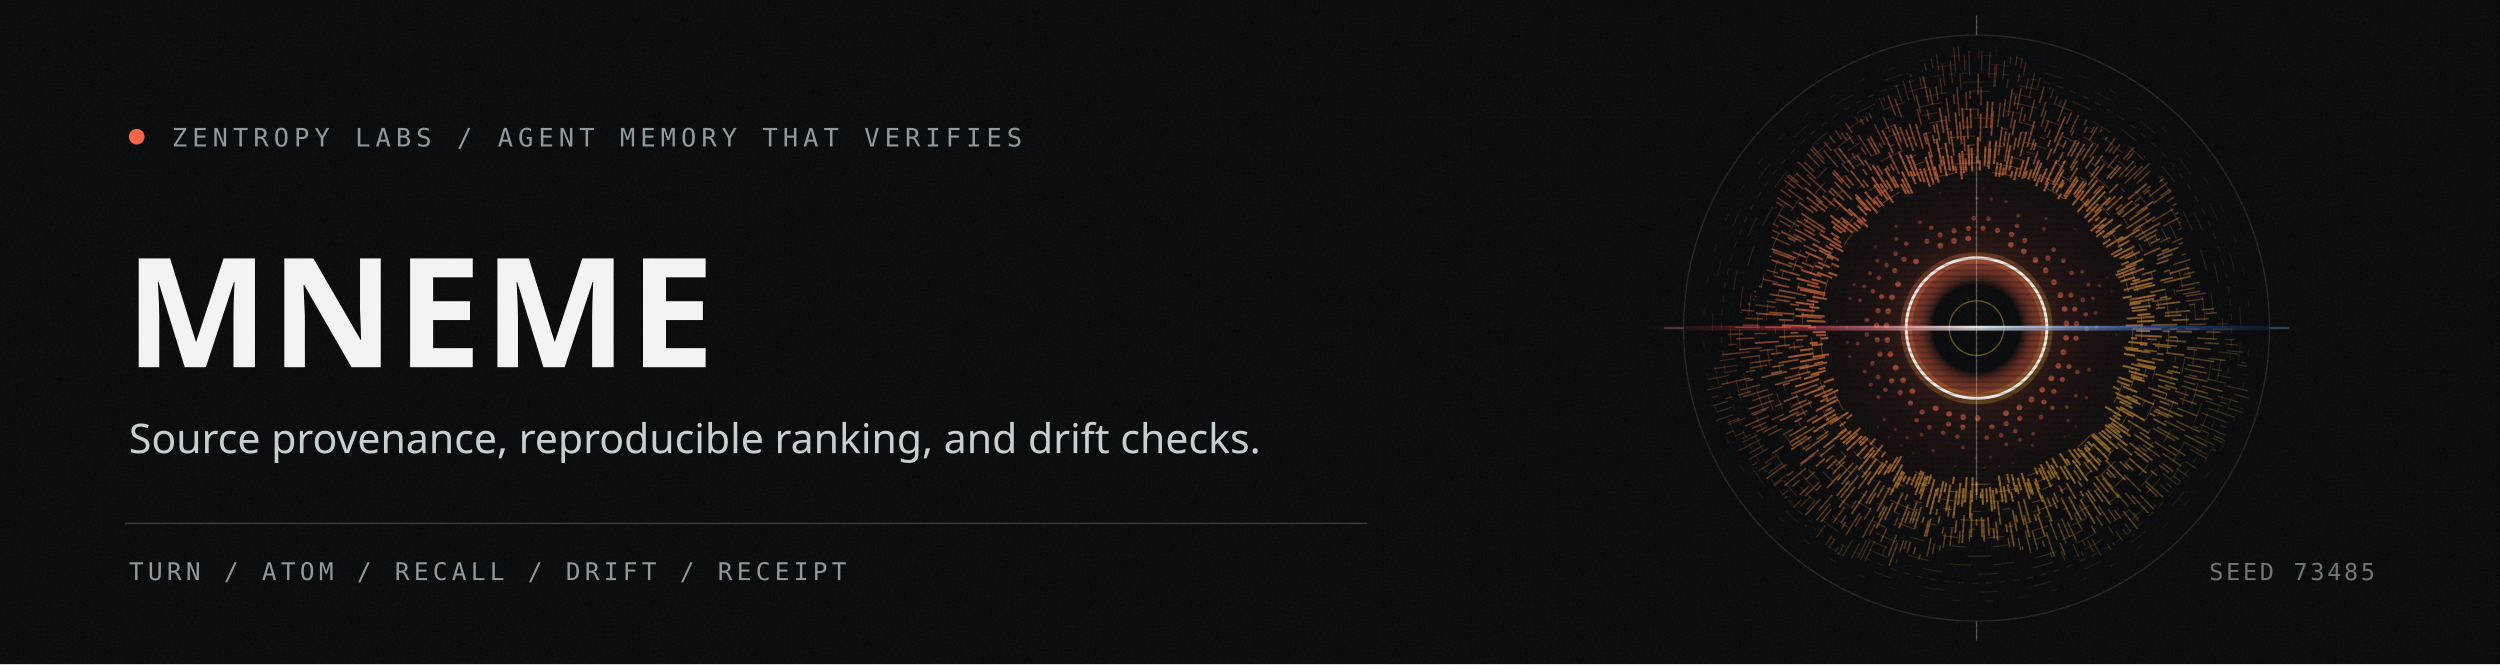
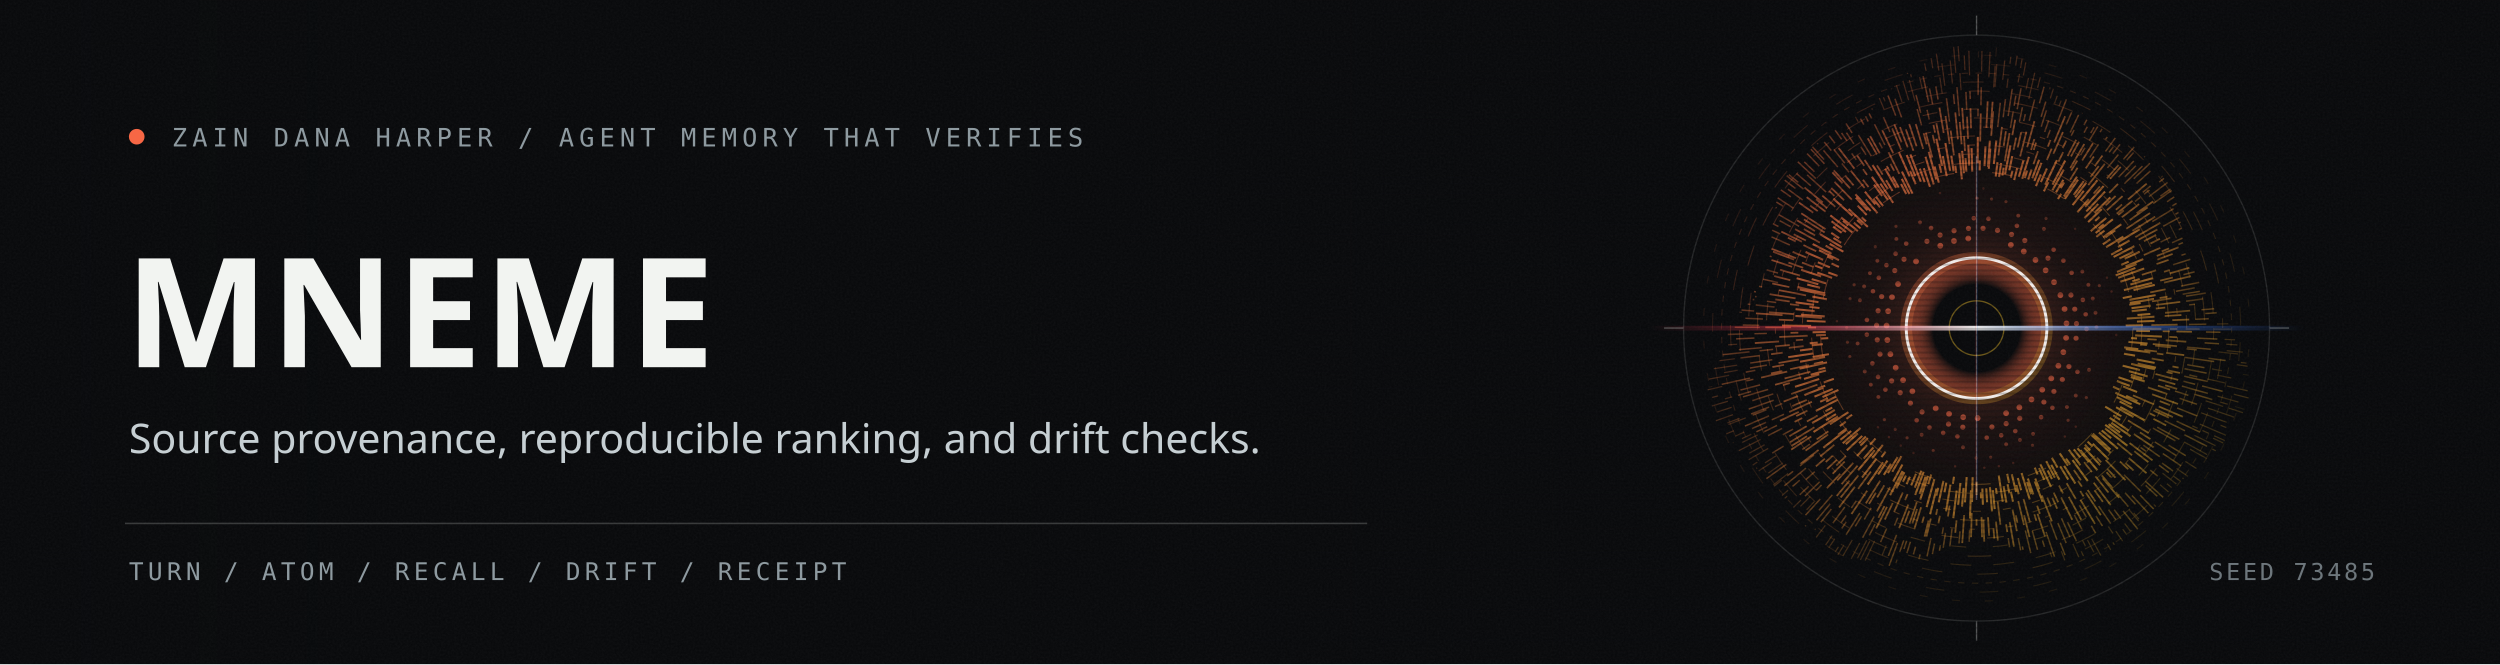
<svg xmlns="http://www.w3.org/2000/svg" viewBox="0 0 1280 340" width="1280" height="340" role="img" aria-label="mneme: Source provenance, reproducible ranking, and drift checks.">
  <defs>
    <radialGradient id="halo">
      <stop offset="0" stop-color="#F76745" stop-opacity="0.34" />
      <stop offset="0.4" stop-color="#F76745" stop-opacity="0.08" />
      <stop offset="1" stop-color="#07080A" stop-opacity="0" />
    </radialGradient>
    <radialGradient id="core">
      <stop offset="0" stop-color="#FFFFFF" />
      <stop offset="0.36" stop-color="#FFFFFF" stop-opacity="0.92" />
      <stop offset="0.74" stop-color="#F76745" stop-opacity="0.6" />
      <stop offset="1" stop-color="#F76745" stop-opacity="0" />
    </radialGradient>
    <radialGradient id="pupil">
      <stop offset="0" stop-color="#07080A" />
      <stop offset="0.62" stop-color="#07080A" />
      <stop offset="1" stop-color="#F76745" stop-opacity="0.3" />
    </radialGradient>
    <linearGradient id="ray" x1="0" y1="0" x2="1" y2="1">
      <stop offset="0" stop-color="#F76745" />
      <stop offset="1" stop-color="#BF9822" />
    </linearGradient>
    <linearGradient id="flare" x1="0" y1="0" x2="1" y2="0">
      <stop offset="0" stop-color="#FF3B57" stop-opacity="0" />
      <stop offset="0.22" stop-color="#FF3B57" stop-opacity="0.42" />
      <stop offset="0.5" stop-color="#FFFFFF" stop-opacity="0.9" />
      <stop offset="0.78" stop-color="#3B7BFF" stop-opacity="0.42" />
      <stop offset="1" stop-color="#3B7BFF" stop-opacity="0" />
    </linearGradient>
    <linearGradient id="veil" x1="0" y1="0" x2="1" y2="0">
      <stop offset="0" stop-color="#07080A" stop-opacity="0.96" />
      <stop offset="0.4" stop-color="#07080A" stop-opacity="0.86" />
      <stop offset="0.64" stop-color="#07080A" stop-opacity="0" />
    </linearGradient>
    <pattern id="scan" width="4" height="3" patternUnits="userSpaceOnUse">
      <rect width="4" height="1" fill="#07080A" />
    </pattern>
    <filter id="grain" x="0" y="0" width="100%" height="100%">
      <feTurbulence type="fractalNoise" baseFrequency="0.9" numOctaves="3" seed="8871" result="n" />
      <feColorMatrix in="n" type="saturate" values="0" />
    </filter>
  </defs>
  <rect width="1280" height="340" fill="#07080A" />
  <g>
    <circle cx="1012" cy="168" r="80" fill="none" stroke="url(#ray)" stroke-width="0.55" stroke-dasharray="10.14 19.48" stroke-dashoffset="0.06" opacity="0.38" />
    <circle cx="1012" cy="168" r="84.6" fill="none" stroke="url(#ray)" stroke-width="0.55" stroke-dasharray="11.14 11.74" stroke-dashoffset="1.92" opacity="0.37" />
    <circle cx="1012" cy="168" r="89.2" fill="none" stroke="url(#ray)" stroke-width="0.55" stroke-dasharray="5.97 20.2" stroke-dashoffset="31.44" opacity="0.36" />
    <circle cx="1012" cy="168" r="93.8" fill="none" stroke="url(#ray)" stroke-width="0.55" stroke-dasharray="4.11 11.26" stroke-dashoffset="39.36" opacity="0.35" />
    <circle cx="1012" cy="168" r="98.4" fill="none" stroke="url(#ray)" stroke-width="0.55" stroke-dasharray="12.93 24.56" stroke-dashoffset="37.45" opacity="0.33" />
    <circle cx="1012" cy="168" r="103" fill="none" stroke="url(#ray)" stroke-width="0.55" stroke-dasharray="2.88 7" stroke-dashoffset="25.05" opacity="0.32" />
    <circle cx="1012" cy="168" r="107.6" fill="none" stroke="url(#ray)" stroke-width="0.55" stroke-dasharray="8.62 14.76" stroke-dashoffset="8.61" opacity="0.3" />
    <circle cx="1012" cy="168" r="112.2" fill="none" stroke="url(#ray)" stroke-width="0.55" stroke-dasharray="7.65 13.64" stroke-dashoffset="10.05" opacity="0.27" />
    <circle cx="1012" cy="168" r="116.8" fill="none" stroke="url(#ray)" stroke-width="0.55" stroke-dasharray="12.07 37.19" stroke-dashoffset="21.1" opacity="0.25" />
    <circle cx="1012" cy="168" r="121.4" fill="none" stroke="url(#ray)" stroke-width="0.55" stroke-dasharray="10.75 11.29" stroke-dashoffset="4.97" opacity="0.23" />
    <circle cx="1012" cy="168" r="126" fill="none" stroke="url(#ray)" stroke-width="0.55" stroke-dasharray="10.56 18" stroke-dashoffset="12.96" opacity="0.2" />
    <circle cx="1012" cy="168" r="130.6" fill="none" stroke="url(#ray)" stroke-width="0.55" stroke-dasharray="3.24 3.84" stroke-dashoffset="36.39" opacity="0.17" />
    <circle cx="1012" cy="168" r="135.2" fill="none" stroke="url(#ray)" stroke-width="0.55" stroke-dasharray="9.57 18.14" stroke-dashoffset="20.43" opacity="0.14" />
    <circle cx="1012" cy="168" r="139.8" fill="none" stroke="url(#ray)" stroke-width="0.55" stroke-dasharray="4.03 12.69" stroke-dashoffset="39.42" opacity="0.11" />
    <path d="M1148.36 191.65L1151.32 192.17M1150.21 198.49L1150.41 198.53M1144.31 208.13L1149.22 209.61M1147.11 214.72L1147.24 214.76M1144.76 218.02L1144.97 218.1M887.77 226.51L887.15 226.8M876.73 197.83L874.81 198.25M1012.92 29.42L1012.94 26.37M1021.86 28.94L1022.19 24.35M1022.98 24.31L1022.99 24.11" stroke="url(#ray)" stroke-width="0.5" opacity="0.13" />
    <path d="M1133.41 168.51L1142.36 168.55M1138.99 173.77L1144.27 174.01M1139.84 176.24L1145.54 176.61M1140.08 179.57L1148.31 180.31M1135.88 180.22L1145.87 181.21M1147.31 185.59L1150.21 185.97M1145.21 186.72L1150.77 187.5M1132.56 188.91L1137.62 189.79M1135.22 192.1L1142.41 193.51M1130.19 194.07L1139.13 196.05M1140.31 197.67L1150.8 200.1M1143.7 201.82L1151.29 203.77M1135.4 202.84L1146.11 205.86M1136.72 205.82L1140.58 206.99M1129.25 205.21L1138.23 208.06M1141.26 209.02L1148.38 211.28M1130.5 208.97L1143.91 213.61M1126.97 211.32L1140.03 216.24M1136.95 217.75L1139.87 218.91M1126.26 217.11L1139.66 222.87M1122.46 218.05L1125.22 219.3M1127.65 220.4L1130.89 221.87M1133.6 223.09L1139.14 225.6M1133.14 224.4L1138.26 226.78M1123.53 222.89L1134.36 228.22M1132.72 229.9L1134.45 230.79M1118.24 226.27L1129.99 232.72M1121.32 229.98L1129.95 234.87M1118.91 236.25L1124.58 239.86M1114.36 239.82L1120.15 243.88M1117.44 244.69L1117.98 245.08M1112.78 243.7L1116.49 246.49M1107.23 242.28L1114.3 247.8M1109.5 247.7L1111.89 249.65M1105.94 248.17L1110.26 251.86M1102.73 258.25L1103.84 259.36M1092.46 262.61L1095.14 265.76M1090.03 260.9L1094.97 266.78M1087.81 268.02L1090.73 271.87M1086.82 270.9L1088.92 273.78M1083.29 271.93L1086.79 277.02M1079.51 269.62L1081.82 273.11M1081.78 277.7L1082.55 278.92M1078.91 278.56L1080.69 281.5M1078.24 282.07L1078.36 282.28M1070.94 275.86L1075.63 284.43M1068.76 276.45L1072.05 282.73M1066.22 276.56L1067.77 279.66M1065.56 282.2L1066.74 284.72M1061.33 278.48L1064.37 285.28M1055.4 282.18L1057.2 286.92M1049.59 282.46L1050.53 285.32M983.81 285.29L983.78 285.39M971.31 286.54L970.68 288.36M965.77 279.19L963.69 284.2M959.79 276.96L954.97 287.01M957.36 277.01L952.54 286.63M955.78 276.6L951 285.84M952.15 278.07L947.81 286.07M948.37 276.44L943.53 284.69M944.04 279.07L940.98 284.07M941.28 279.97L939.64 282.57M939.44 275.83L936.34 280.44M938.05 274.22L934.7 279.04M934.56 268.99L929.85 275.14M929.59 270.7L929.17 271.23M924.68 268.95L924.23 269.47M928.82 256.93L924.97 261.05M926.8 254.22L921.83 259.26M922.1 256.02L918.25 259.79M915.02 254.06L913.79 255.16M915.46 251.05L912.39 253.69M912.19 245.9L908.27 248.96M915.47 242.45L907.99 248.22M912.86 237.03L905.44 242.2M907.06 236.79L900.44 241.13M909.28 233.43L903.65 237.02M899.67 239.55L899.21 239.85M899.76 236.65L897.36 238.12M905.31 229.59L895.32 235.36M903.49 227.71L895.63 232.04M901.42 224.99L890.27 230.74M899.97 222.64L892.04 226.5M896.67 222.32L891.86 224.58M893.04 221.24L888.57 223.24M887.76 220.52L883.82 222.19M893.85 213.91L884.98 217.35M890.67 214.18L884.41 216.56M887.3 212.31L878.54 215.42M886.58 208.55L879.21 210.94M884.67 205.45L876.51 207.85M886.86 203.19L883.14 204.24M879.7 202.69L876.65 203.49M881.78 197.87L874.34 199.57M885.33 192.14L874.86 194.14M889.69 189.56L882.7 190.79M889.4 186.95L877.44 188.79M888.23 183.67L880.38 184.66M880.31 179.95L880.19 179.96M889.42 176.25L884.75 176.56M891.91 159.95L890.57 159.86M930.85 73.79L930.46 73.34M932.34 70.66L932.31 70.62M951.39 62.33L949.98 59.86M958.67 56.12L958.37 55.48M964.82 56.38L962.21 50.2M965.15 51.88L964.32 49.83M968.47 45.68L968.35 45.33M973.78 52.18L970.96 43.65M977.25 51.35L974.29 41.41M980.48 51.79L977.55 40.98M976.68 37.81L976.56 37.33M978.64 39.53L978.26 38.04M984.24 45.65L982.81 39.38M986.16 36.36L985.4 32.49M989.59 34.95L988.73 29.84M994.41 47.88L993.19 39.58M992.7 36.18L991.42 27.45M995.74 43.89L994.24 32.43M999.65 42.81L998.48 30.93M1001.36 37.28L1000.27 23.98M1004.05 46.2L1003.47 37.4M1003.08 31.34L1002.58 23.65M1006.04 35.87L1005.7 28.38M1008.41 38.55L1008.06 26M1014.57 36.69L1014.77 26.09M1018.29 39.58L1018.93 26.54M1020.74 44.77L1021.53 33.59M1021.44 44.5L1022.33 32.84M1025.39 40.82L1026.43 30.94M1027.53 45L1028.13 40.22M1029.09 32.64L1029.54 29.09M1032.02 33.57L1032.77 28.53M1033.25 42.27L1034 37.82M1034.51 34.79L1035.3 30.12M1035.99 38.61L1037.22 31.93M1037.37 45.76L1038.59 39.9M1038.74 50.61L1041.78 37.26M1043.23 44.99L1044.62 39.53M1049.38 45.71L1049.67 44.75M1049.74 50.4L1051.33 45.45M1051.93 52.96L1053.3 49.03M1054.22 54.4L1055.31 51.47M1066.09 58.06L1066.22 57.78M1097.83 80.49L1098.25 80.05M1106.42 90.87L1107.37 90.1M1135.1 165.85L1140.86 165.75" stroke="url(#ray)" stroke-width="0.64" opacity="0.27" />
    <path d="M1119.06 168.45L1126.19 168.48M1129.45 169.98L1136.88 170.1M1124.88 173.13L1135.29 173.6M1128.76 175.53L1136.15 176.01M1119.75 177.73L1131.87 178.82M1119.53 178.61L1124.74 179.12M1130.73 183.44L1139.52 184.58M1118.82 183.01L1133.66 185.1M1119.81 186.7L1128.69 188.24M1118.46 188.83L1129.8 191.04M1120.97 192.04L1125.01 192.93M1118.3 192.58L1130.15 195.32M1117.96 195.21L1123.9 196.73M1127.44 197.64L1137.97 200.35M1117.12 197.68L1130.43 201.44M1123.57 201.83L1132.72 204.61M1113.59 200.24L1120.45 202.42M1115.94 203.94L1124.82 207.01M1114.69 208.88L1125.04 213M1114.41 215.68L1126.42 221.27M1108.26 215.38L1118.72 220.53M1118.41 222.57L1130 228.51M1104.47 218.72L1115.87 224.97M1102.31 219.2L1113.79 225.71M1110.3 227.94L1119.1 233.31M1103.23 226.24L1114.22 233.25M1107.34 232.2L1116.71 238.51M1097.4 227.92L1105.8 233.81M1095.97 229.07L1098.75 231.09M1107.01 237.1L1112.6 241.17M1105.38 238.15L1110.41 241.92M1100.92 240.69L1104.72 243.79M1098.32 246.27L1107.54 254.63M1098.57 248.54L1104.52 254.08M1087.5 243.1L1096.08 251.64M1095.77 253.55L1102.69 260.62M1091.59 253.69L1099.96 262.7M1088.03 252.3L1093.39 258.24M1083.36 251.91L1089.71 259.39M1087.03 261.57L1094.53 270.92M1082.48 260.98L1085.9 265.5M1079.59 260.95L1083.31 266.08M1074.5 259.11L1080.65 268.07M1073.15 264.15L1076.45 269.32M1064.67 258.7L1068.25 264.87M1070.76 269.18L1072.99 273.04M1062.08 263.69L1065.88 270.94M1058.56 267.28L1063.15 277.07M1055.48 265.37L1059.78 275M1053.61 267.79L1057.88 278.04M1054.85 277.88L1057.32 284.23M1049.37 266.31L1053.2 276.39M1047.6 272.38L1051.92 285.04M1045.74 276.67L1046.77 279.99M1040.54 271.77L1043.22 281.49M1036.97 271.61L1039.75 283.18M1035.44 279.71L1035.81 281.48M1033.33 275.51L1034.57 281.78M1028.19 275.5L1028.9 280.18M1008.42 271.45L1008.21 277.36M1003.52 272.02L1003.01 278.25M999.46 270.51L998.32 279.78M996.07 272.81L994.91 280.45M994.99 270.02L994.41 273.47M993.47 279.13L992.99 282.01M990.45 278.29L989.39 283.71M988.68 275.44L986.63 284.88M983.1 283.84L982.49 286.29M980.76 279.91L979.66 283.84M978.12 277.38L976.33 283.17M976.22 276.87L974.83 281.1M974.72 276.61L972.63 282.68M971.52 277.98L967.23 289.64M971.04 273.81L966.85 284.62M971.65 265.06L969.98 269.08M966 270.55L962.83 277.6M960.02 268.41L957.1 274.05M959.58 264.4L953.65 275.31M958.01 260.01L954.51 265.96M953.1 264.27L949.91 269.48M952.22 262.66L945.2 273.77M945.28 267.16L942.98 270.57M950.47 256.38L947.9 260.08M945.22 263.93L942.53 267.79M944.54 259.55L938.44 267.84M937.66 260.64L932.23 267.41M937.04 257.96L930.03 266.39M938.17 253.35L931.31 261.29M931.97 255.49L924.39 263.77M932.65 248.31L929.93 251.06M931.67 246.65L924.15 254.02M926.04 249L921.46 253.32M929.16 241.51L924.6 245.56M921.47 245.87L917.76 249.07M924.67 239.67L913.64 248.71M928.76 232.97L921.58 238.57M918.08 241.31L915.07 243.65M914.62 237.74L904.38 245.07M926.71 227.38L922.75 230.14M913.21 228.42L907.4 231.98M918.07 219.69L912.76 222.61M912.41 219.33L905.25 223.02M909.82 217.83L903.33 221M904.83 218.47L899.28 221.09M913.4 212.13L907.15 214.92M904.23 216.23L897.01 219.46M905.71 212.93L893.4 218.14M912.52 206.65L908.75 208.12M904.43 209.79L897.38 212.53M905.82 208.41L896.55 211.94M908.14 204.91L895.32 209.46M907.93 201.65L897.19 205.12M905.31 199.38L892.4 203.18M896.59 200.45L889.82 202.36M901.16 197.07L891.1 199.7M897.74 194.21L894.05 195.05M896.08 193.56L881.5 196.78M898.74 189.59L893.84 190.52M904.69 186.91L895.98 188.45M907.44 184.16L896.11 185.91M901.09 182.04L891.12 183.3M907.85 178.88L900.89 179.61M895.75 180.15L882.03 181.58M902.05 177.98L890.3 179.04M898.26 173.08L888.88 173.5M904.65 170.73L898.28 170.89M892.33 171.04L884.62 171.24M900.99 167.6L888.18 167.56M900.72 166.52L892.27 166.41M902.63 163.33L893.61 162.94M898.13 159.27L891.64 158.77M908.57 157.17L898.94 156.16M896.22 155.87L894.83 155.73M909.43 154.87L904.63 154.26M898.21 153.44L897.37 153.33M899.33 151.93L898.65 151.83M899.02 149.43L898.04 149.27M902.24 146.9L900.62 146.59M910.34 144.7L902.68 142.94M910.37 139.81L904.52 138.18M907.05 131.45L906.11 131.12M916.39 125.44L907 121.26M911.48 119.81L907.37 117.84M910.57 115.97L907.71 114.5M916.85 116.08L911.14 112.96M921.17 115.88L910.84 109.96M909.59 106.51L909.11 106.22M912.96 105.6L909.51 103.43M918.24 106.59L910.16 101.29M916.92 100.81L911.78 97.18M922.98 102.43L915.41 96.85M919.28 96.52L913.77 92.26M923.4 96.84L914.79 89.93M920.74 93.41L915.9 89.45M927.13 95.1L919.83 88.83M934.98 98.34L925.26 89.55M929.68 91.41L920.46 82.83M928.99 87.9L923.8 82.89M931.46 85.06L925.18 78.59M934.11 83.86L927.19 76.38M933.92 81.71L927.98 75.16M940.93 85.49L933.63 77.02M946.68 88.18L943.04 83.73M937.62 77.11L934 72.69M944.53 83.54L938.94 76.53M939.49 73.33L936.55 69.48M950.41 81.81L948.05 78.52M942.91 71.32L939.58 66.67M945.72 72.2L942.86 68.06M949.16 73.61L945.39 67.94M955.38 79.22L952.78 75.15M948.26 68.07L945.14 63.17M958.14 79.97L951.49 69.11M954.24 63.78L952.56 60.74M963.74 75.95L962.16 72.94M956.52 62.18L955.16 59.59M965.07 74.25L959.72 63.57M958.25 60.63L956.97 58.07M967.65 67.51L964.34 60M970.57 59.19L966.64 48.87M973.61 60.13L970.21 50.55M983.84 64.19L981.58 55.84M983.4 57.84L980.99 48.58M987.76 61.19L986.64 56.23M987.45 52.27L984.62 38.94M989.51 53.41L987.91 45.26M992.29 50.95L991.15 44.24M998.15 62.28L996.58 50.31M1000.68 53.29L1000.18 48.17M1003.17 59.51L1001.96 44.67M1006.96 56.21L1006.55 47.06M1008.75 50.71L1008.64 46.79M1012.72 59.6L1012.75 55.78M1012.79 48.72L1012.87 37.96M1014.23 53.95L1014.41 44.7M1022.83 65.08L1024.15 52.61M1025.63 60.06L1026.8 50.77M1028.17 59.43L1030.25 45.49M1029.32 65.5L1030.76 57.02M1031.23 54.21L1032.13 48.91M1032.78 55.93L1034.78 45.12M1033.93 62.32L1035.48 54.86M1036.15 61.98L1036.95 58.47M1038.97 61.78L1041.72 50.97M1044.19 52.89L1046.56 44.41M1045.07 59.79L1047.46 51.97M1045.11 64.84L1047.76 56.56M1046.88 67.54L1048.92 61.65M1048.21 70.56L1049.74 66.44M1053.6 62.1L1058 50.89M1057.95 63.71L1060.71 57.43M1059.94 67.8L1064.24 58.82M1060.45 69.52L1061.93 66.51M1067 64.03L1068.44 61.3M1067.05 67.91L1068.71 64.89M1070.44 68.13L1072.17 65.18M1065.24 79.42L1067.52 75.64M1069.74 71.94L1074.04 64.78M1075.23 67.63L1076.25 66.01M1069.96 80.62L1074.41 73.91M1078.03 71.39L1078.92 70.09M1077.99 77.53L1083.04 70.61M1079.86 77.99L1082.02 75.12M1081.74 78.69L1085.46 73.93M1079.03 85.93L1084.61 79.11M1087.17 81.62L1092.69 75.27M1088.88 82.03L1092.4 78.09M1084.7 90.73L1092.5 82.43M1087.9 90.61L1093.58 84.82M1087.69 94.05L1096.94 85.02M1092.48 91.5L1100.77 83.61M1093.91 93.94L1101.01 87.51M1097.08 98.5L1101.12 95.21M1093.16 103.15L1095.73 101.1M1097.72 99.5L1100.52 97.27M1105.54 93.25L1107.96 91.32M1100.3 100.64L1109.79 93.41M1106.12 100.44L1111.32 96.71M1102.47 104.16L1111.88 97.52M1109.52 103.28L1113.22 100.82M1112.23 105.45L1114.39 104.1M1101.96 113.45L1112.86 106.84M1113.82 109.66L1115.4 108.75M1107.56 115.84L1115.86 111.31M1115.43 114.3L1116.49 113.75M1115.53 117.59L1117.1 116.83M1106.24 123.88L1111.18 121.57M1112.11 124.26L1117.44 121.93M1115.34 125.19L1117.67 124.22M1116.89 130.7L1119.07 129.92M1112.64 135.57L1121.46 132.73M1117.93 140.63L1123.66 139.15M1116.68 146.49L1125.99 144.57M1114.06 149.14L1123.7 147.36M1117.51 150.64L1126.29 149.19M1119.24 151.61L1129.32 150.07M1119.27 154.18L1128.01 153.05M1120.83 156.13L1123.83 155.8M1127.17 158.6L1133.65 158.08M1129.08 160.51L1134.94 160.14M1123.89 163.46L1130.92 163.17M1120.72 166.11L1129.63 165.95" stroke="url(#ray)" stroke-width="0.78" opacity="0.41" />
    <path d="M1110.96 168.42L1114.77 168.43M1107.28 169.6L1110.93 169.66M1114.34 169.72L1122.27 169.86M1110.69 172.48L1114.62 172.66M1099.46 173.64L1104.25 173.95M1108.83 174.24L1119.37 174.92M1102.22 176.15L1114.62 177.27M1103.44 177.02L1111.47 177.82M1097.92 179.17L1104.38 180.01M1109.05 180.62L1118.3 181.82M1104.28 180.97L1107.67 181.44M1101.63 183.55L1107.83 184.62M1112.31 187.62L1115.43 188.23M1109.94 189.61L1116.13 190.97M1109.24 190.48L1112.37 191.21M1103.63 191.53L1115.24 194.51M1105.16 194.3L1113.77 196.73M1108.59 197.29L1114.69 199.14M1104.85 197.47L1111.07 199.44M1099.71 198.33L1109.67 201.77M1101.87 201.86L1115.14 206.86M1105.78 205.34L1111.03 207.43M1092.05 202.41L1102.9 207.07M1105.28 208.09L1117.63 213.4M1103.5 209.45L1112.53 213.55M1102.53 210.15L1110.47 213.84M1100.66 211.64L1103.52 213.04M1102.56 214.44L1109.07 217.78M1089.51 215.27L1100.01 221.67M1095.63 221.39L1101.04 224.84M1092.56 222.24L1102.64 229.03M1090.32 226.83L1102.09 235.67M1092.78 231.02L1099.97 236.62M1084.04 226.89L1091.6 233.07M1089.91 234.49L1099.02 242.27M1088.32 237.2L1092.37 240.87M1085.41 236.3L1089.7 240.29M1078.08 235.49L1088.26 245.88M1073.58 234.29L1075.83 236.71M1078.96 240.08L1083.11 244.56M1078.55 241.79L1080.72 244.2M1076.08 243.36L1081.62 249.87M1076.59 244.89L1084.98 254.88M1067.07 236.67L1071.09 241.69M1072.83 243.85L1079.53 252.21M1071.95 247.1L1080.68 258.62M1072.36 251.01L1076.67 256.94M1061.8 240.6L1065.43 245.88M1068.87 250.9L1072.86 256.72M1063.96 246.22L1065.95 249.22M1067.94 252.21L1075.62 263.77M1065.07 251.43L1066.8 254.15M1065.17 255.86L1072.64 268.2M1058.12 247.42L1062.82 255.52M1059.2 254.36L1065.61 266.11M1054.19 248.61L1056.3 252.63M1055.31 254.71L1061.02 266.15M1051.49 252.21L1053.82 257.18M1050.8 254.89L1053.28 260.45M1048.19 254.79L1050.07 259.31M1045.41 253.67L1050.59 266.96M1043 258.89L1044.43 263.08M1043.22 263.05L1047.01 274.59M1041.6 263.34L1042.63 266.64M1036.05 255.43L1039.37 267.49M1036.33 263.87L1039.14 274.97M1033.33 256.54L1036.29 268.8M1032.12 263.89L1032.93 267.71M1030.43 260.93L1032.62 271.94M1028.98 267.21L1031.15 279.88M1027.13 268.45L1027.73 272.42M1022.78 256.75L1024.22 268.62M1021.93 267.06L1022.9 276.8M1020.64 270.53L1021.08 275.75M1017.86 264.75L1018.44 274.25M1015.52 266.05L1015.93 277.3M1014.54 264.66L1014.82 275.05M1011.98 265.79L1011.98 269.1M1009.51 262.62L1009.19 275.04M1005.64 263.72L1004.68 278.06M1001.75 266.44L1001.09 272.79M998.2 258.84L997.34 264.48M993.22 264.09L992.47 267.93M991.89 260.63L991.25 263.57M988.57 265.49L986.36 274.68M987.42 266.53L985.38 274.72M985.06 264.48L984.15 267.74M983.59 259.72L980.1 270.98M981.56 260.61L979.14 267.99M981.4 257.14L977.64 268.08M977.58 261.51L975.3 267.69M977.05 258.29L972.34 270.44M976.68 252.95L975.4 256.04M974.25 252.15L969.77 262.13M969.08 257.58L965.03 266.02M966.13 259.51L960.59 270.57M964.86 259.08L961.74 265.1M967.72 249.44L960.99 261.82M964.75 248.52L961.14 254.67M960.46 252.24L956.91 258.04M962.67 246.11L955.33 257.73M955.98 251.25L947.97 263.16M957.89 241.44L951.38 250.27M949.7 249.24L941.61 259.8M951.5 243.4L942.41 254.73M946.93 246.1L940.41 253.92M951.08 238.42L942.89 247.89M948.89 237L940.66 245.99M942.19 242.63L935.38 249.91M944.48 236.33L938.32 242.56M945.12 233.48L940.21 238.29M940.45 235.42L935.42 240.16M938.3 233.4L934.77 236.53M934.35 234.8L929.74 238.77M939.14 227.79L931.97 233.67M931.11 230.38L921.86 237.52M936 222.43L924.43 230.71M936.11 220.84L930.11 225.02M927.37 223.48L917.09 230.21M925.17 223.31L917.32 228.31M928.98 218.77L916.54 226.39M925.01 218.22L916.16 223.32M930.6 212.79L925.13 215.81M922.7 214.02L918.84 216.02M925.4 210.23L919.66 213.03M921.01 210.85L911.35 215.4M927.72 205.72L916.07 210.93M925.1 204.74L917.65 207.89M920.59 202.79L913.2 205.6M930.52 196.95L917.09 201.73M916.36 196.13L912.86 197.16M922.26 193.23L908.82 197.01M926.93 190.31L913.71 193.78M915.05 190.24L901.67 193.31M926.11 186.94L916.49 189.06M912.55 189.93L906.74 191.21M913.42 186.79L907.46 187.93M921.02 184.04L910.63 185.87M912.74 180.57L906.81 181.32M923.46 177.25L915.86 178.05M916.34 176.68L908.8 177.37M923.2 173.97L919.47 174.22M910.9 174.8L898.48 175.64M925.54 171.86L910.97 172.51M920.75 170.32L916.73 170.42M917.03 167.66L903.82 167.61M918.1 163.99L910.79 163.68M912.66 161.34L899.04 160.43M918.45 160.82L905.66 159.84M921.21 156.38L916.48 155.78M916.31 154.35L908.97 153.3M919.33 152.77L906.06 150.59M924.72 151.22L910.88 148.56M916.16 147.04L907.36 145.11M916.63 143.45L908.39 141.33M921.57 141.12L911.41 138.1M917.56 136.6L907 133.09M923.24 137.09L915.69 134.46M928.43 136.63L922.6 134.45M918.56 132.93L907.77 128.88M919.57 132.21L907 127.34M924.85 131.87L917.8 128.95M929.92 128.65L923.37 125.51M919.41 123.62L915.42 121.7M922.57 123.78L912.02 118.57M924.64 123.18L918.38 119.97M931.75 124.21L919.1 117.31M929.34 120.57L923.6 117.28M929.22 118.29L920.15 112.85M934.23 119L923.62 112.32M934.68 117.35L922.23 109.2M928.37 108.9L921.03 103.72M930.68 108.1L926.8 105.25M934.7 108.4L925.03 100.94M935.45 106.52L929.83 102.01M933.26 103.64L923.91 96M939.68 105.88L933 100.14M939.2 100.26L936.64 97.88M944.18 102.55L937.64 96.24M948.18 102.27L939.28 93.11M943.38 93.87L938.18 88.25M947.25 96.45L938.89 87.21M949.02 94.89L944.86 90.06M954.7 96.27L947.56 87.33M956.7 95.79L953.8 92.01M949.46 86.34L941.35 75.75M955.93 89.54L953.86 86.65M954.5 84.88L950.9 79.68M958.41 87.5L954.66 81.86M963.92 89.43L960.99 84.63M960.98 79.05L956.26 70.81M967.49 87.69L966 85M962.41 78.51L957.5 69.66M969.81 87.52L967.9 83.88M972.46 89.02L966.92 77.94M969.34 78.51L963.69 66.64M973.36 76.58L968.8 65.78M973.61 72.86L969.86 63.57M976.77 75.49L972.8 65.06M979.68 77.18L975.78 66.22M981.28 74.91L977.5 63.47M984.67 76.25L980.86 63.46M986.47 73.88L984.93 68.21M989.32 80.63L986.02 67.94M990.52 73.34L989.54 69.04M990.76 67.89L989.92 63.9M993.14 71.93L991.4 63.03M995.16 68.05L992.98 55.07M998.2 73.76L996.1 59.4M1000.41 79.52L998.74 66.81M1002.46 71.33L1001.1 57.51M1004.33 73.85L1003.4 62.44M1006.08 77.37L1005.58 69.61M1005.37 66.38L1004.64 55.24M1007.63 71.08L1007.12 59.77M1009.16 65.7L1008.88 55.45M1013.87 72.49L1014.15 58.05M1017.02 65.49L1017.69 51.87M1019.26 65.67L1020.22 52.07M1019.51 69.67L1020.48 56.95M1023.17 79.55L1025.01 64.98M1025.9 74.67L1027.02 67.18M1026.44 82.56L1028.88 68.12M1030.31 69.25L1031.78 61.29M1030.96 76.66L1032.24 70.47M1033.06 75.54L1034.84 67.73M1034.32 80.08L1037.54 67.42M1037.9 75.38L1041.63 62.04M1039.89 76.76L1041.58 71.23M1041.28 76.76L1042.49 72.99M1041.13 84.09L1043.44 77.45M1048.49 75.11L1049.83 71.68M1047.98 81.94L1050.44 76.06M1051.74 72.96L1057.34 59.56M1051.3 78.79L1056.23 67.6M1056.11 75.82L1057.92 72.02M1053.94 82.76L1056.35 77.86M1058.62 79.88L1063.01 71.57M1060.34 80.11L1064.5 72.54M1059.96 86.04L1067.15 73.75M1060.44 87.41L1063.57 82.2M1059.86 92.03L1063.72 85.9M1066.09 82.14L1071.61 73.37M1067.9 86.21L1072.06 80.13M1072.54 85.01L1076.46 79.64M1070.34 90.61L1074.57 85M1069.21 94.74L1077.65 83.92M1071.91 99.15L1075.11 95.48M1078.74 91.31L1084.68 84.48M1080.37 91.55L1085.83 85.44M1079.92 98.74L1084.42 94.16M1078.05 105.21L1083.18 100.33M1078.73 107.65L1086.74 100.41M1083.33 107.4L1086.45 104.75M1089.51 102.16L1099.12 93.99M1083.76 109.38L1091.86 102.76M1084.52 110.05L1087.35 107.8M1086.33 111.3L1095.22 104.52M1093.96 109.17L1102.45 103.07M1090.41 112.67L1099.61 106.18M1088.67 117.12L1100.83 109.05M1091.84 118.17L1103.43 110.94M1093.31 121.41L1106.06 114.1M1095 122.7L1104.59 117.46M1097.67 123.52L1103.94 120.27M1101 124.67L1105.89 122.28M1097.66 130.57L1106.08 126.89M1106.81 128.72L1110.57 127.16M1104.26 131.05L1115.43 126.58M1104.59 132.94L1112.4 129.99M1104.13 135.23L1110.3 133.04M1096.62 140.73L1103.93 138.38M1107.97 139.14L1110.92 138.25M1110.96 139.93L1120.96 137.1M1106 143.72L1112.5 142.04M1108.01 144.7L1121.74 141.37M1100.88 149.73L1108.78 148.11M1105.72 152.58L1109.78 151.91M1101.87 154.27L1111.81 152.75M1103.96 156.15L1116.3 154.56M1103.76 157.99L1108.59 157.47M1108.51 160.13L1121.34 159.08M1108.34 161.84L1116.89 161.29M1112.22 163.93L1120.89 163.58M1101.5 166.44L1114.94 166.21" stroke="url(#ray)" stroke-width="0.92" opacity="0.55" />
    <path d="M1092.06 168.34L1106.62 168.4M1093.75 169.38L1100.79 169.49M1093.19 171.69L1106.89 172.31M1091.08 173.1L1094.16 173.3M1089.74 175.02L1099.57 175.91M1095.84 176.27L1099.21 176.61M1087.56 177.82L1094.79 178.76M1088.41 178.74L1100.98 180.5M1087.46 181.09L1093.17 182.08M1093.96 184.03L1103.17 185.84M1094.46 186.19L1103.85 188.26M1091.13 186.3L1103.37 189.13M1086.8 187.21L1095.66 189.48M1089.99 190.02L1099.62 192.74M1090.94 191.94L1096.88 193.74M1090.97 193.06L1098.12 195.33M1084.65 193.12L1091.91 195.63M1083.83 195.07L1090.41 197.55M1087.04 197.88L1094.19 200.72M1081.87 198.03L1085.16 199.44M1088.59 202.7L1094.36 205.32M1083.05 201.08L1095.83 207.03M1083.9 203.39L1091.38 207.07M1085.21 205.54L1091.81 208.93M1085.54 208.33L1098.02 215.18M1083.42 208.49L1092.35 213.55M1077.84 208.15L1086.13 213.2M1081.97 212.67L1085.53 214.93M1080.16 213.89L1089.82 220.4M1081.06 216.46L1090.84 223.32M1079.57 217.14L1085.48 221.45M1077.87 217.48L1086.52 223.98M1077.8 219.33L1089.24 228.25M1076.08 220.38L1080.92 224.34M1074.64 221.46L1084.38 229.77M1071.55 222L1080.59 230.19M1070.88 222.78L1080.64 231.85M1071.5 227.19L1079.58 235.23M1068.84 226.05L1071.39 228.65M1067.49 227.74L1070.18 230.63M1067.13 229.13L1075.26 238.14M1065.13 230.48L1073.88 240.76M1063.68 229.52L1069.53 236.49M1061.79 230.09L1065.06 234.17M1059.21 230.28L1065.2 238.19M1061.12 235.55L1068.94 246.31M1057.78 234.74L1059.93 237.87M1054.56 232.07L1058.78 238.42M1056.84 238.5L1062.59 247.55M1054.82 238.75L1058.94 245.56M1050.54 234.37L1053.47 239.41M1050.24 237.98L1054.4 245.59M1047.66 236.13L1052.07 244.55M1048.39 240.85L1050.6 245.28M1044.67 237.66L1050.13 249.31M1044 239.67L1046.7 245.71M1041.79 239.44L1043.26 242.96M1042.03 245.01L1044.16 250.47M1041.81 246.43L1045.8 256.92M1038.26 245L1041.04 253.14M1037.86 246.75L1039.92 253.01M1035.04 242.19L1039.24 255.73M1033.12 244.76L1034.83 251M1032.39 248.34L1033.58 253.03M1030.04 242.85L1032.21 251.86M1027.66 242.61L1028.63 247.23M1029.58 251.78L1030.65 256.85M1027.86 247.94L1028.78 252.59M1025.85 248.92L1027.28 257.31M1023.36 243.42L1025.39 256.9M1021.94 249.89L1022.32 252.95M1020.31 250.96L1021.29 260.67M1018.85 249.34L1019.91 261.83M1016.97 249.99L1017.4 257.16M1014.95 250.1L1015.25 258.54M1014.21 252.03L1014.29 255.19M1011.99 246.59L1011.99 253.41M1009.99 244.33L1009.66 257.04M1009.13 251.04L1008.63 265.46M1006.93 244.25L1006.07 257.21M1005.33 249.79L1004.55 259.37M1003.74 247.29L1002.56 258.6M1001.82 251.16L1000.09 265.31M1000.44 244.05L999.89 247.69M998.64 248.13L996.36 261.81M996.54 247.09L995.57 252.08M995.03 246.19L992.63 257.21M992.36 249.72L991.39 253.75M991.5 250.16L988.22 263.3M990.4 245.36L986.42 259.64M988.79 242.95L987.25 247.89M987.14 243.64L983.15 255.8M985.89 244.05L982.85 252.91M984.92 241.57L980.56 253.43M983.76 240.95L980.37 249.72M980.98 242.62L978.52 248.53M977.89 244.04L976.16 247.89M975.84 243.46L974.29 246.7M975.03 241.75L970.89 250.02M974.13 241.16L967.74 253.51M974.05 237.8L969.29 246.56M973.51 233.59L968.85 241.53M971.58 234.05L966.6 242.2M968.15 237.42L964.51 243.19M966.36 235.82L961.59 242.92M964.15 236.73L956.25 248.08M965.41 231.23L963.3 234.09M960.78 234.8L953.37 244.46M964 227.82L958.52 234.65M959.88 230.56L951.38 240.75M959.19 229.05L954.21 234.81M960.27 224.55L957.44 227.65M955.96 227.92L950.8 233.43M956.35 224.31L952.51 228.21M955.32 223.5L951.86 226.89M953.47 223.16L945.57 230.6M951.22 221.94L945.05 227.41M952.6 219.1L943.48 226.95M947.8 220.68L942.25 225.24M945.22 220.12L933.54 229.24M945.46 219.31L941.09 222.68M945.03 215.95L942.01 218.12M948.26 212.38L945.36 214.4M946.38 211.01L936.92 217.21M941.04 213.2L928.51 221.18M940.03 212.02L934.89 215.16M939.39 209.92L927.79 216.61M938.12 208.65L934.59 210.6M941.01 204.59L929.72 210.41M939.97 203.13L934.95 205.58M935.87 203.85L931.94 205.7M941.26 199.66L933.11 203.3M938.36 199.13L929 203.09M933.67 198.43L923.85 202.25M934.52 197.49L930.74 198.93M938.94 193.96L933.74 195.81M931.44 194.05L919.04 198.06M931.44 191.69L923.64 193.99M934.93 189.67L927.06 191.88M934.61 188.29L931 189.24M935.45 185.56L921.36 188.79M933.5 185.31L928.72 186.37M934.41 182.79L921.65 185.22M936.41 181.32L928.05 182.8M928.4 180.92L915.54 182.91M927.81 178.66L921.59 179.45M933.3 176.22L927.66 176.81M930.65 175.38L926.57 175.75M936.07 173.11L932.44 173.35M934.87 171.45L929.81 171.67M934.76 169.96L928.03 170.13M929.84 167.71L925.67 167.69M927.3 166.87L912.38 166.67M934.71 164.7L925.06 164.29M932.83 162.7L919.24 161.78M934.26 162.04L922.07 161.1M929.11 159.32L919.32 158.29M931.6 157.71L926.4 157.05M928.82 156.13L919.33 154.78M931.07 154.7L925.01 153.7M935.37 153.27L927.95 151.84M934.6 151.07L921.49 148.2M934.56 150.25L920.35 146.99M931.88 147.37L925.31 145.68M930.97 145.52L919.87 142.44M934.97 145.1L927.57 142.9M932.41 141.54L922.15 138.12M938.03 142.24L930.44 139.59M940.84 141.29L936.07 139.5M932.97 137.39L929.3 135.97M936.89 136.86L930.73 134.31M941.53 136.63L937.74 134.94M933.42 133.02L924.44 129.02M938.59 132.81L935.61 131.38M941.54 133.16L931.32 128.11M937.75 129.91L928.08 124.95M938.35 127.81L934.7 125.82M943.81 128.88L936.79 124.85M943.05 126.6L931.9 119.9M942.66 124.31L938.73 121.83M941.66 121.92L937.58 119.25M942.92 119.18L938.54 116.09M945.15 118.76L937.75 113.31M948.42 118.98L937.14 110.29M946.41 115.32L943.62 113.08M951.21 118.31L942.66 111.32M952.58 116.96L949.16 114.02M953.56 115.14L950.82 112.67M948.46 110.53L938.71 101.71M956.31 116.18L946.46 107.01M955.4 113.38L953.18 111.24M955.74 110.06L951.1 105.28M956.15 107.67L950.18 101.21M957.77 108.08L949.96 99.45M961.29 109.13L955.27 102.14M960.14 104.63L954.83 98.14M962.56 106.1L959.2 101.9M964.16 105.54L960.54 100.8M963.63 100.32L959.5 94.54M966.6 102.38L958.36 90.47M969.31 103.87L962.72 93.98M966.48 96.64L958.73 84.48M969.01 97.74L965.67 92.29M970.82 96.2L965.18 86.37M972.12 96.05L968.97 90.36M976.02 99.37L973.33 94.24M977.65 99.39L973.72 91.55M979.21 99.2L973.77 87.79M977.75 90.38L972.24 77.91M980.84 94.28L977.97 87.49M980.63 90.27L976.23 79.36M983.46 93.05L978.13 79.05M985.42 93.29L982.94 86.34M988.13 95.66L984.98 86.12M990.08 94.42L985.85 80.24M991.35 91.89L987.52 77.74M992.68 93.58L990.5 85.21M993.94 88.43L992.92 83.93M994.39 84.99L991.43 71.04M996.73 90.21L994.71 79.91M998.46 87.6L996.04 73.24M1000.25 87.73L999.07 79.7M1001.59 88.52L1001.1 84.82M1004.48 91.82L1003.15 78.29M1005.54 88.7L1004.61 77.24M1006.77 87.88L1006.32 80.94M1008.25 84.76L1007.78 74.39M1009.78 87.85L1009.44 75.78M1012.56 83.62L1012.65 70.08M1013.58 87.3L1013.68 82.13M1016.06 85.07L1016.56 74.93M1017.86 85.42L1018.81 72.02M1018.23 86.42L1019.02 76.07M1020.84 83.98L1022.11 71.96M1021.79 90.46L1022.73 83.04M1023.52 90.67L1024.59 83.47M1025.2 89.88L1025.88 85.85M1026.61 89.19L1029.34 74.46M1028.76 87.23L1030.28 79.91M1029.55 90.98L1030.36 87.4M1031.25 92.2L1032.79 86.13M1033.64 90.61L1036 82.19M1035.38 91.51L1038.8 80.31M1036.67 91.13L1037.9 87.29M1038.42 91.89L1040.18 86.82M1040.52 91.27L1044.05 81.76M1041.59 92.67L1045.25 83.36M1042.4 95.29L1044.89 89.33M1044.92 93.27L1048.01 86.27M1047.15 94.54L1053.17 81.96M1046.46 97.96L1048.8 93.19M1050.88 94.51L1057.4 82.18M1050.82 97.42L1056.64 86.84M1052.68 98.48L1056.42 92.08M1055.07 96.35L1056.85 93.39M1053.64 101.9L1055.35 99.19M1056.72 100.58L1063.45 90.44M1057.2 101.87L1063.96 91.97M1061.72 99.84L1066.89 92.76M1062.47 101.05L1068.18 93.47M1061.15 105.06L1066.91 97.68M1065.27 102.78L1073.86 92.27M1063.61 108.69L1069.46 101.96M1067.59 105.84L1077.07 95.24M1068.15 108.32L1077.79 98.08M1067.24 111.67L1074.3 104.48M1072.51 108.88L1080.5 101.08M1069.11 113.71L1076.13 107.04M1072.73 113.09L1074.96 111.07M1070.44 118.36L1078.42 111.57M1074.43 117.01L1077.14 114.79M1072.97 119.29L1081.79 112.24M1073.31 121.23L1077.5 118.04M1076.82 121.47L1086.11 114.81M1077.91 121.49L1082.99 117.91M1076.65 125.09L1080.52 122.53M1078.3 126.62L1087.15 121.1M1084.4 124.1L1095.55 117.34M1084.42 126.5L1090.33 123.12M1080.92 130.38L1086.56 127.3M1082.14 131.58L1092.8 126.05M1085.13 132.39L1092.03 129.03M1087.85 132.49L1095.53 128.89M1086.09 135.63L1089.9 133.96M1088.31 136.39L1097.35 132.64M1083.9 139.2L1093.94 135.18M1083.21 141.04L1093.31 137.21M1084.51 142.21L1097.84 137.47M1085.63 144.27L1093.08 141.88M1091.73 144.02L1095.53 142.88M1090.76 145.66L1102.17 142.43M1087.46 148.51L1101.9 144.78M1092.37 148.5L1103.24 145.86M1086.85 152.62L1091.5 151.66M1090.27 153.54L1103.67 151.06M1090.48 155.09L1102.85 153.05M1090.18 156.05L1096.01 155.16M1091.32 157.78L1101.2 156.5M1091.43 159.34L1099.16 158.49M1094.38 161.28L1100.98 160.74M1088.88 163.08L1103.07 162.18M1094.11 164.67L1103.14 164.3M1088.35 166.67L1097.24 166.51" stroke="url(#ray)" stroke-width="1.06" opacity="0.69" />
    <g fill="#F76745">
      <circle cx="1056.43" cy="180.3" r="1.49" opacity="0.57" />
      <circle cx="1053.88" cy="187.26" r="1.49" opacity="0.57" />
      <circle cx="1050.25" cy="193.73" r="1.49" opacity="0.57" />
      <circle cx="1045.63" cy="199.54" r="1.49" opacity="0.57" />
      <circle cx="1040.13" cy="204.52" r="1.49" opacity="0.57" />
      <circle cx="1033.91" cy="208.56" r="1.49" opacity="0.57" />
      <circle cx="1027.12" cy="211.55" r="1.49" opacity="0.57" />
      <circle cx="1012.55" cy="214.1" r="1.49" opacity="0.57" />
      <circle cx="1005.15" cy="213.59" r="1.49" opacity="0.57" />
      <circle cx="997.92" cy="211.9" r="1.49" opacity="0.57" />
      <circle cx="991.07" cy="209.07" r="1.49" opacity="0.57" />
      <circle cx="979.14" cy="200.33" r="1.49" opacity="0.57" />
      <circle cx="974.38" cy="194.64" r="1.49" opacity="0.57" />
      <circle cx="970.59" cy="188.26" r="1.49" opacity="0.57" />
      <circle cx="967.88" cy="181.35" r="1.49" opacity="0.57" />
      <circle cx="966.31" cy="174.1" r="1.49" opacity="0.57" />
      <circle cx="965.92" cy="166.69" r="1.49" opacity="0.57" />
      <circle cx="966.72" cy="159.32" r="1.49" opacity="0.57" />
      <circle cx="968.7" cy="152.17" r="1.49" opacity="0.57" />
      <circle cx="971.8" cy="145.43" r="1.49" opacity="0.57" />
      <circle cx="981.02" cy="133.86" r="1.49" opacity="0.57" />
      <circle cx="993.43" cy="125.81" r="1.49" opacity="0.57" />
      <circle cx="1000.43" cy="123.37" r="1.49" opacity="0.57" />
      <circle cx="1007.74" cy="122.1" r="1.49" opacity="0.57" />
      <circle cx="1029.56" cy="125.38" r="1.49" opacity="0.57" />
      <circle cx="1036.17" cy="128.75" r="1.49" opacity="0.57" />
      <circle cx="1042.16" cy="133.13" r="1.49" opacity="0.57" />
      <circle cx="1047.36" cy="138.42" r="1.49" opacity="0.57" />
      <circle cx="1051.65" cy="144.48" r="1.49" opacity="0.57" />
      <circle cx="1054.91" cy="151.14" r="1.49" opacity="0.57" />
      <circle cx="1057.06" cy="158.24" r="1.49" opacity="0.57" />
      <circle cx="1058.04" cy="165.59" r="1.49" opacity="0.57" />
      <circle cx="1057.83" cy="173.01" r="1.49" opacity="0.57" />
      <circle cx="1055.91" cy="194.32" r="1.34" opacity="0.51" />
      <circle cx="1051.61" cy="200.44" r="1.34" opacity="0.51" />
      <circle cx="1046.47" cy="205.86" r="1.34" opacity="0.51" />
      <circle cx="1034.1" cy="214.18" r="1.34" opacity="0.51" />
      <circle cx="1027.14" cy="216.91" r="1.34" opacity="0.51" />
      <circle cx="1019.86" cy="218.59" r="1.34" opacity="0.51" />
      <circle cx="1004.95" cy="218.71" r="1.34" opacity="0.51" />
      <circle cx="997.64" cy="217.14" r="1.34" opacity="0.51" />
      <circle cx="984.09" cy="210.92" r="1.34" opacity="0.51" />
      <circle cx="978.14" cy="206.4" r="1.34" opacity="0.51" />
      <circle cx="972.91" cy="201.06" r="1.34" opacity="0.51" />
      <circle cx="968.51" cy="195.02" r="1.34" opacity="0.51" />
      <circle cx="962.57" cy="181.34" r="1.34" opacity="0.51" />
      <circle cx="961.15" cy="174" r="1.34" opacity="0.51" />
      <circle cx="960.82" cy="166.54" r="1.34" opacity="0.51" />
      <circle cx="961.58" cy="159.1" r="1.34" opacity="0.51" />
      <circle cx="963.41" cy="151.85" r="1.34" opacity="0.51" />
      <circle cx="970.12" cy="138.54" r="1.34" opacity="0.51" />
      <circle cx="974.86" cy="132.76" r="1.34" opacity="0.51" />
      <circle cx="986.59" cy="123.55" r="1.34" opacity="0.51" />
      <circle cx="993.33" cy="120.33" r="1.34" opacity="0.51" />
      <circle cx="1000.47" cy="118.12" r="1.34" opacity="0.51" />
      <circle cx="1007.86" cy="116.97" r="1.34" opacity="0.51" />
      <circle cx="1015.33" cy="116.91" r="1.34" opacity="0.51" />
      <circle cx="1022.73" cy="117.94" r="1.34" opacity="0.51" />
      <circle cx="1029.91" cy="120.03" r="1.34" opacity="0.51" />
      <circle cx="1036.7" cy="123.15" r="1.34" opacity="0.51" />
      <circle cx="1048.58" cy="132.17" r="1.34" opacity="0.51" />
      <circle cx="1060.32" cy="151.08" r="1.34" opacity="0.51" />
      <circle cx="1062.27" cy="158.3" r="1.34" opacity="0.51" />
      <circle cx="1063.15" cy="165.72" r="1.34" opacity="0.51" />
      <circle cx="1062.94" cy="173.19" r="1.34" opacity="0.51" />
      <circle cx="1059.28" cy="187.65" r="1.34" opacity="0.51" />
      <circle cx="1050.82" cy="208.78" r="1.18" opacity="0.44" />
      <circle cx="1045.04" cy="213.59" r="1.18" opacity="0.44" />
      <circle cx="1031.82" cy="220.7" r="1.18" opacity="0.44" />
      <circle cx="1024.62" cy="222.87" r="1.18" opacity="0.44" />
      <circle cx="1017.19" cy="224.06" r="1.18" opacity="0.44" />
      <circle cx="1002.2" cy="223.44" r="1.18" opacity="0.44" />
      <circle cx="994.9" cy="221.64" r="1.18" opacity="0.44" />
      <circle cx="987.9" cy="218.88" r="1.18" opacity="0.44" />
      <circle cx="981.33" cy="215.21" r="1.18" opacity="0.44" />
      <circle cx="965.33" cy="199.5" r="1.18" opacity="0.44" />
      <circle cx="961.55" cy="192.99" r="1.18" opacity="0.44" />
      <circle cx="958.67" cy="186.05" r="1.18" opacity="0.44" />
      <circle cx="955.8" cy="171.32" r="1.18" opacity="0.44" />
      <circle cx="955.86" cy="163.8" r="1.18" opacity="0.44" />
      <circle cx="958.96" cy="149.11" r="1.18" opacity="0.44" />
      <circle cx="961.95" cy="142.21" r="1.18" opacity="0.44" />
      <circle cx="965.84" cy="135.77" r="1.18" opacity="0.44" />
      <circle cx="970.54" cy="129.91" r="1.18" opacity="0.44" />
      <circle cx="975.99" cy="124.72" r="1.18" opacity="0.44" />
      <circle cx="988.71" cy="116.75" r="1.18" opacity="0.44" />
      <circle cx="1010.56" cy="111.72" r="1.18" opacity="0.44" />
      <circle cx="1018.08" cy="112.03" r="1.18" opacity="0.44" />
      <circle cx="1032.65" cy="115.62" r="1.18" opacity="0.44" />
      <circle cx="1051.46" cy="127.84" r="1.18" opacity="0.44" />
      <circle cx="1056.46" cy="133.46" r="1.18" opacity="0.44" />
      <circle cx="1060.67" cy="139.69" r="1.18" opacity="0.44" />
      <circle cx="1066.42" cy="153.55" r="1.18" opacity="0.44" />
      <circle cx="1067.86" cy="160.94" r="1.18" opacity="0.44" />
      <circle cx="1068.3" cy="168.44" r="1.18" opacity="0.44" />
      <circle cx="1063.66" cy="190.39" r="1.18" opacity="0.44" />
      <circle cx="1040.94" cy="222.15" r="1.01" opacity="0.36" />
      <circle cx="1034.2" cy="225.25" r="1.01" opacity="0.36" />
      <circle cx="1027.14" cy="227.5" r="1.01" opacity="0.36" />
      <circle cx="1005.05" cy="229.01" r="1.01" opacity="0.36" />
      <circle cx="983.87" cy="222.58" r="1.01" opacity="0.36" />
      <circle cx="961.73" cy="203.26" r="1.01" opacity="0.36" />
      <circle cx="957.85" cy="196.94" r="1.01" opacity="0.36" />
      <circle cx="954.75" cy="190.2" r="1.01" opacity="0.36" />
      <circle cx="951.1" cy="175.86" r="1.01" opacity="0.36" />
      <circle cx="952.28" cy="153.75" r="1.01" opacity="0.36" />
      <circle cx="954.43" cy="146.66" r="1.01" opacity="0.36" />
      <circle cx="957.42" cy="139.87" r="1.01" opacity="0.36" />
      <circle cx="961.21" cy="133.5" r="1.01" opacity="0.36" />
      <circle cx="970.94" cy="122.35" r="1.01" opacity="0.36" />
      <circle cx="983.06" cy="113.85" r="1.01" opacity="0.36" />
      <circle cx="1033.34" cy="110.43" r="1.01" opacity="0.36" />
      <circle cx="1046.5" cy="117.21" r="1.01" opacity="0.36" />
      <circle cx="1066.15" cy="139.06" r="1.01" opacity="0.36" />
      <circle cx="1069.25" cy="145.8" r="1.01" opacity="0.36" />
      <circle cx="1071.5" cy="152.86" r="1.01" opacity="0.36" />
      <circle cx="1072.9" cy="160.14" r="1.01" opacity="0.36" />
      <circle cx="1073.4" cy="167.54" r="1.01" opacity="0.36" />
      <circle cx="1069.57" cy="189.34" r="1.01" opacity="0.36" />
      <circle cx="1062.79" cy="202.5" r="1.01" opacity="0.36" />
      <circle cx="1058.26" cy="208.37" r="1.01" opacity="0.36" />
      <circle cx="1019.21" cy="234.11" r="0.83" opacity="0.29" />
      <circle cx="1011.76" cy="234.5" r="0.83" opacity="0.29" />
      <circle cx="989.81" cy="230.69" r="0.83" opacity="0.29" />
      <circle cx="976.42" cy="224.18" r="0.83" opacity="0.29" />
      <circle cx="970.35" cy="219.84" r="0.83" opacity="0.29" />
      <circle cx="964.81" cy="214.85" r="0.83" opacity="0.29" />
      <circle cx="947.11" cy="182.56" r="0.83" opacity="0.29" />
      <circle cx="945.89" cy="175.21" r="0.83" opacity="0.29" />
      <circle cx="945.5" cy="167.76" r="0.83" opacity="0.29" />
      <circle cx="947.22" cy="152.97" r="0.83" opacity="0.29" />
      <circle cx="949.31" cy="145.81" r="0.83" opacity="0.29" />
      <circle cx="960.16" cy="126.35" r="0.83" opacity="0.29" />
      <circle cx="970.73" cy="115.86" r="0.83" opacity="0.29" />
      <circle cx="1012.24" cy="101.5" r="0.83" opacity="0.29" />
      <circle cx="1019.68" cy="101.95" r="0.83" opacity="0.29" />
      <circle cx="1027.03" cy="103.22" r="0.83" opacity="0.29" />
      <circle cx="1047.58" cy="111.82" r="0.83" opacity="0.29" />
      <circle cx="1074.85" cy="146.26" r="0.83" opacity="0.29" />
      <circle cx="1068.18" cy="203.58" r="0.83" opacity="0.29" />
      <circle cx="1058.85" cy="215.19" r="0.83" opacity="0.29" />
      <circle cx="1040.64" cy="228.02" r="0.83" opacity="0.29" />
      <circle cx="1001.02" cy="238.75" r="0.64" opacity="0.2" />
      <circle cx="979.7" cy="231.9" r="0.64" opacity="0.2" />
      <circle cx="973.19" cy="228.17" r="0.64" opacity="0.2" />
      <circle cx="967.12" cy="223.79" r="0.64" opacity="0.2" />
      <circle cx="961.53" cy="218.79" r="0.64" opacity="0.2" />
      <circle cx="940.49" cy="164.48" r="0.64" opacity="0.2" />
      <circle cx="993.25" cy="98.9" r="0.64" opacity="0.2" />
      <circle cx="1015.52" cy="96.49" r="0.64" opacity="0.2" />
      <circle cx="1062.47" cy="117.21" r="0.64" opacity="0.2" />
      <circle cx="1078.76" cy="142.13" r="0.64" opacity="0.2" />
      <circle cx="1081.1" cy="149.25" r="0.64" opacity="0.2" />
      <circle cx="1083.51" cy="171.52" r="0.64" opacity="0.2" />
      <circle cx="1062.79" cy="218.47" r="0.64" opacity="0.2" />
      <circle cx="1057.23" cy="223.5" r="0.64" opacity="0.2" />
      <circle cx="1030.75" cy="237.1" r="0.64" opacity="0.2" />
      <circle cx="1023.42" cy="238.68" r="0.64" opacity="0.2" />
      <circle cx="1015.97" cy="239.49" r="0.64" opacity="0.2" />
    </g>
    <circle cx="1012" cy="168" r="132" fill="url(#halo)" />
    <circle cx="1012" cy="168" r="36" fill="url(#pupil)" />
    <circle cx="1012" cy="168" r="36" fill="none" stroke="url(#ray)" stroke-width="6" opacity="0.32" />
    <circle cx="1012" cy="168" r="36" fill="none" stroke="#FFFFFF" stroke-width="1.5" opacity="0.9" />
    <circle cx="1012" cy="168" r="14" fill="none" stroke="#BF9822" stroke-width="0.7" opacity="0.55" />
    <rect x="844" y="166.8" width="336" height="2.4" fill="url(#flare)" />
    <rect x="1011.2" y="80" width="1.6" height="176" fill="url(#flare)" opacity="0.38" />
    <g stroke="#F2F4F1" stroke-width="0.7" opacity="0.32" fill="none">
      <circle cx="1012" cy="168" r="150" opacity="0.4" />
      <path d="M1162 168L1172 168" />
      <path d="M862 168L852 168" />
      <path d="M1012 318L1012 328" />
      <path d="M1012 18L1012 8" />
    </g>
  </g>
  <rect width="1280" height="340" fill="url(#scan)" opacity="0.22" />
  <rect width="1280" height="340" fill="url(#veil)" />
  <rect width="1280" height="340" filter="url(#grain)" opacity="0.05" />
  <circle cx="70" cy="70" r="4" fill="#F76745" />
-   <text x="88" y="75" font-family="Conso, ui-monospace, Cascadia Mono, Consolas, monospace" font-size="13" letter-spacing="2.6" fill="#8E9AA0">ZENTROPY LABS  /  AGENT MEMORY THAT VERIFIES</text>
+   <text x="88" y="75" font-family="Conso, ui-monospace, Cascadia Mono, Consolas, monospace" font-size="13" letter-spacing="2.6" fill="#8E9AA0">ZAIN DANA HARPER  /  AGENT MEMORY THAT VERIFIES</text>
  <text x="64" y="188" font-family="Hanken Grotesk, Segoe UI, ui-sans-serif, system-ui, sans-serif" font-size="78" font-weight="800" letter-spacing="1" fill="#F2F4F1">MNEME</text>
  <text x="66" y="232" font-family="Hanken Grotesk, Segoe UI, ui-sans-serif, system-ui, sans-serif" font-size="21" fill="#C6CFD3">Source provenance, reproducible ranking, and drift checks.</text>
  <path d="M64 268H700" stroke="#F2F4F1" stroke-width="0.8" opacity="0.2" />
  <text x="66" y="297" font-family="Conso, ui-monospace, Cascadia Mono, Consolas, monospace" font-size="12.5" letter-spacing="2.2" fill="#8E9AA0">TURN  /  ATOM  /  RECALL  /  DRIFT  /  RECEIPT</text>
  <text x="1216" y="297" font-family="Conso, ui-monospace, Cascadia Mono, Consolas, monospace" font-size="12" text-anchor="end" letter-spacing="1.4" fill="#8E9AA0" opacity="0.75">SEED 73485</text>
</svg>
